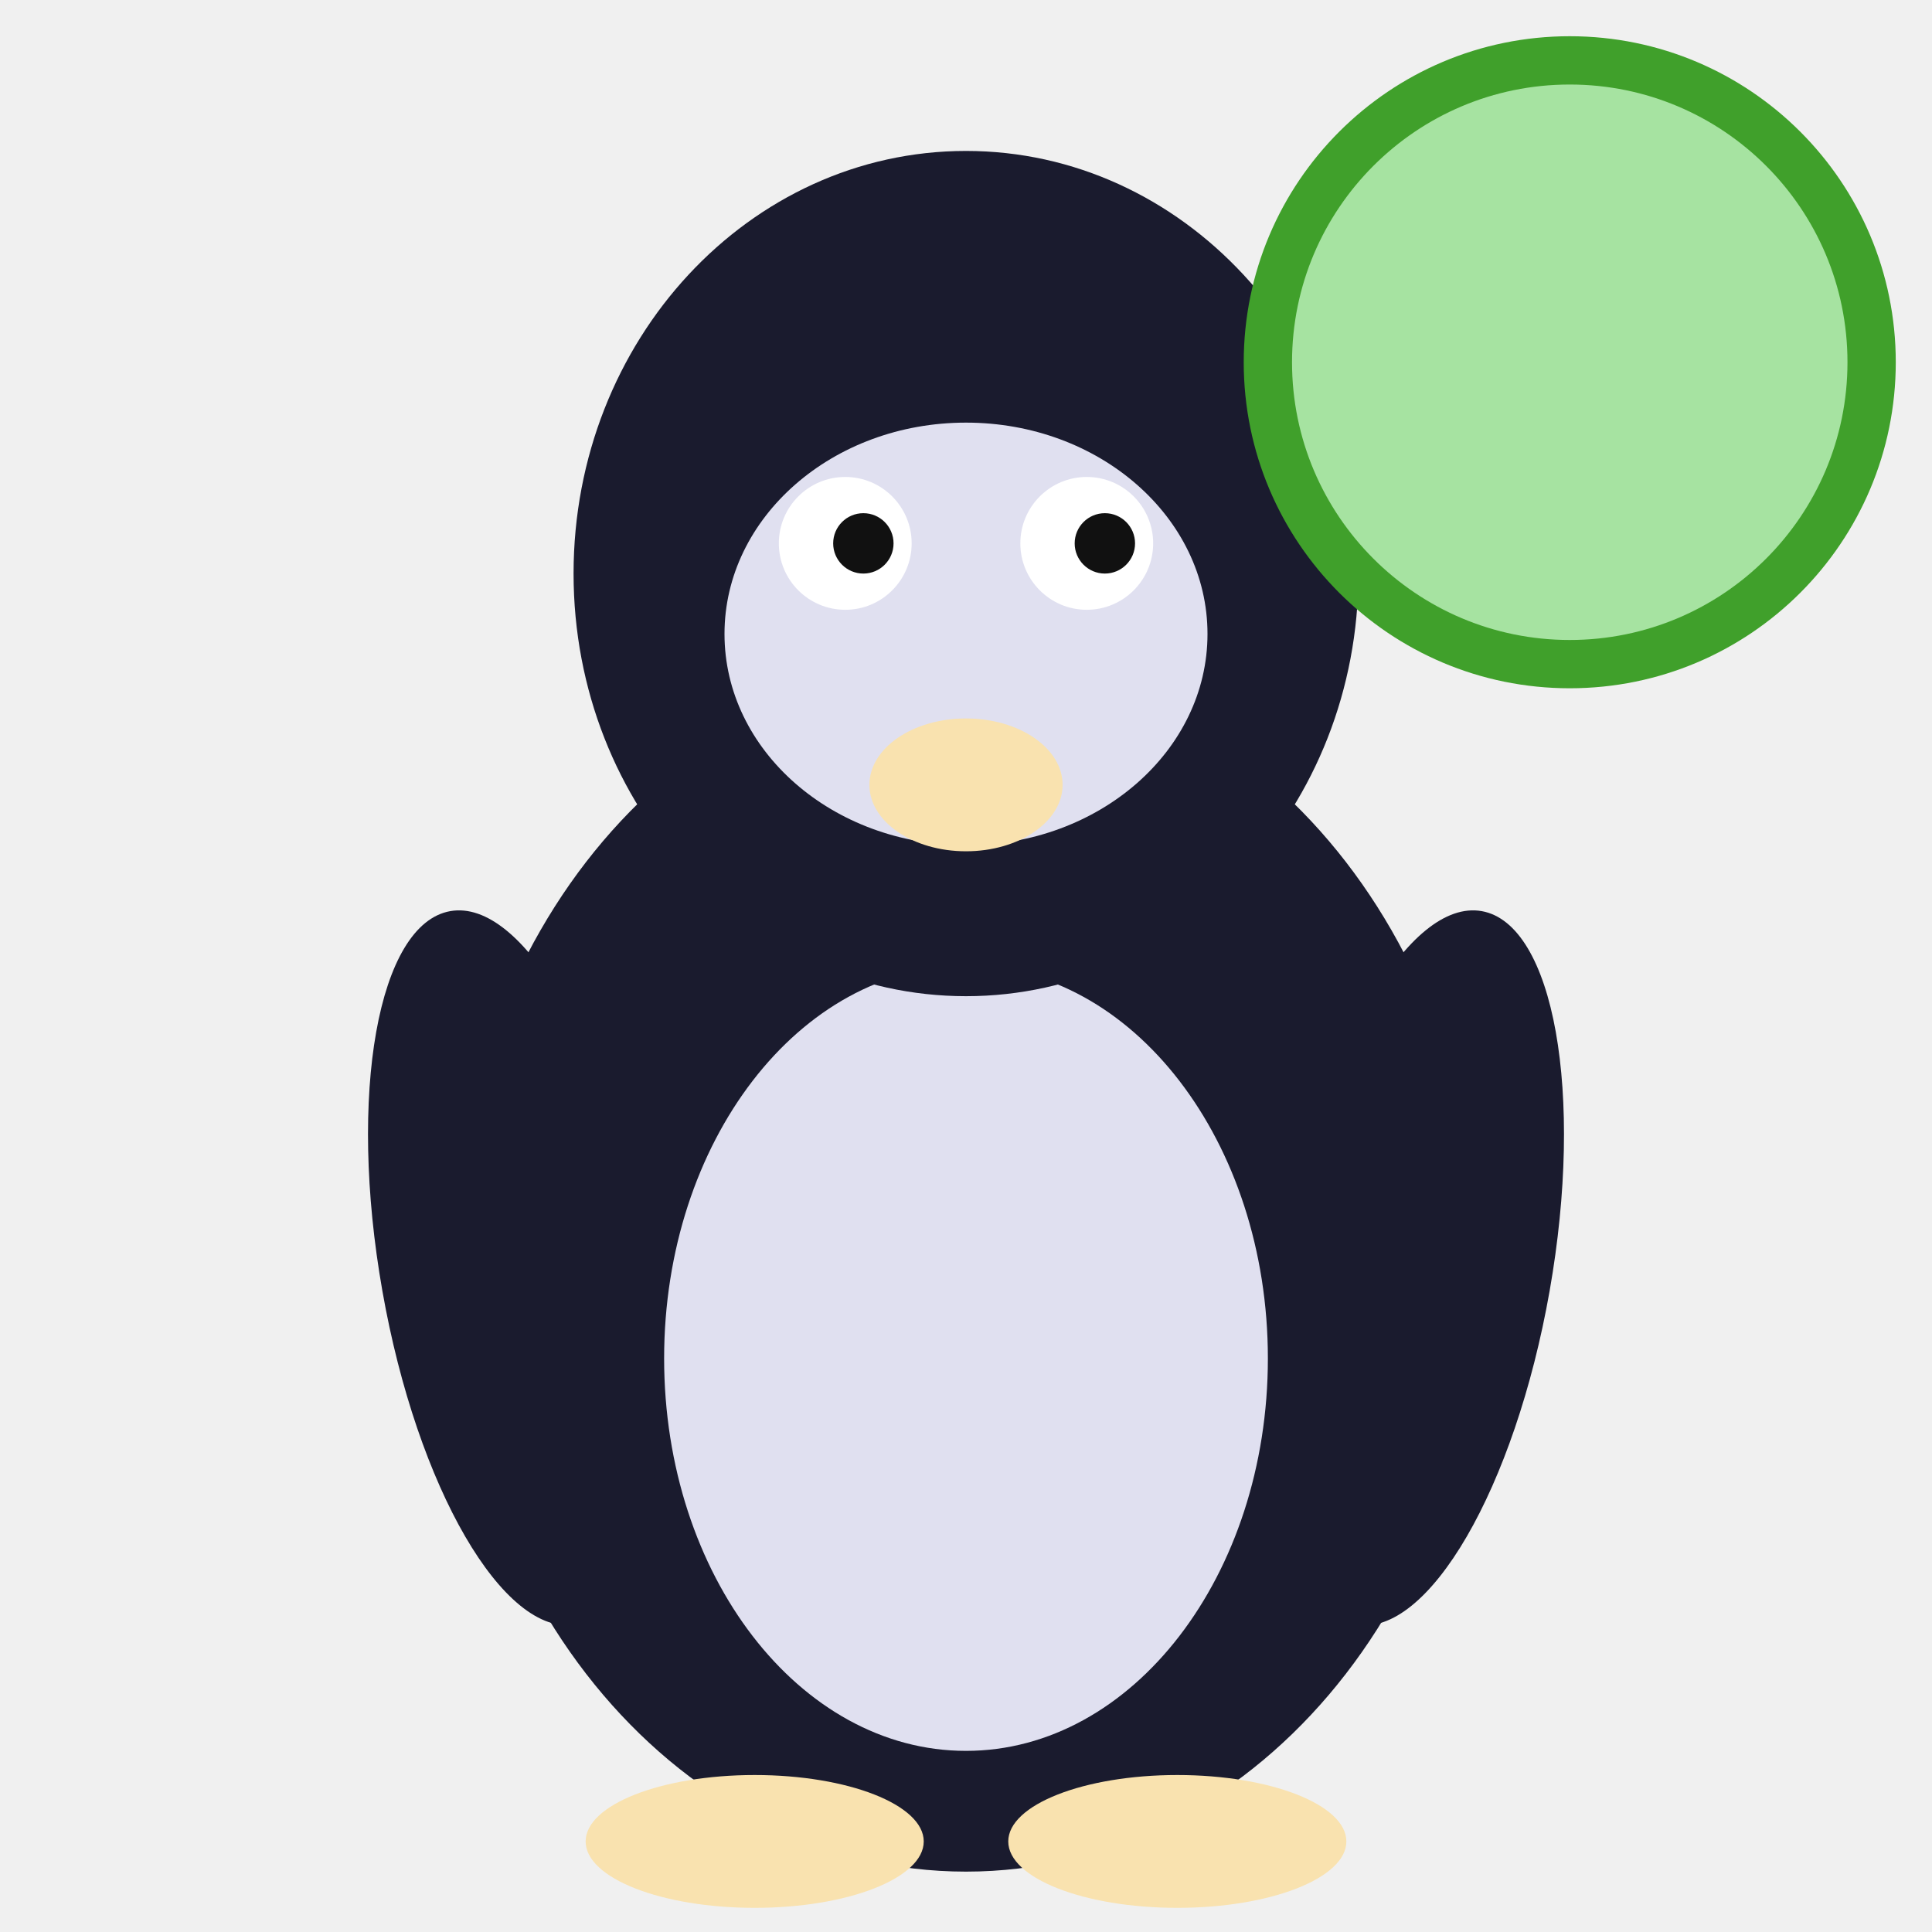
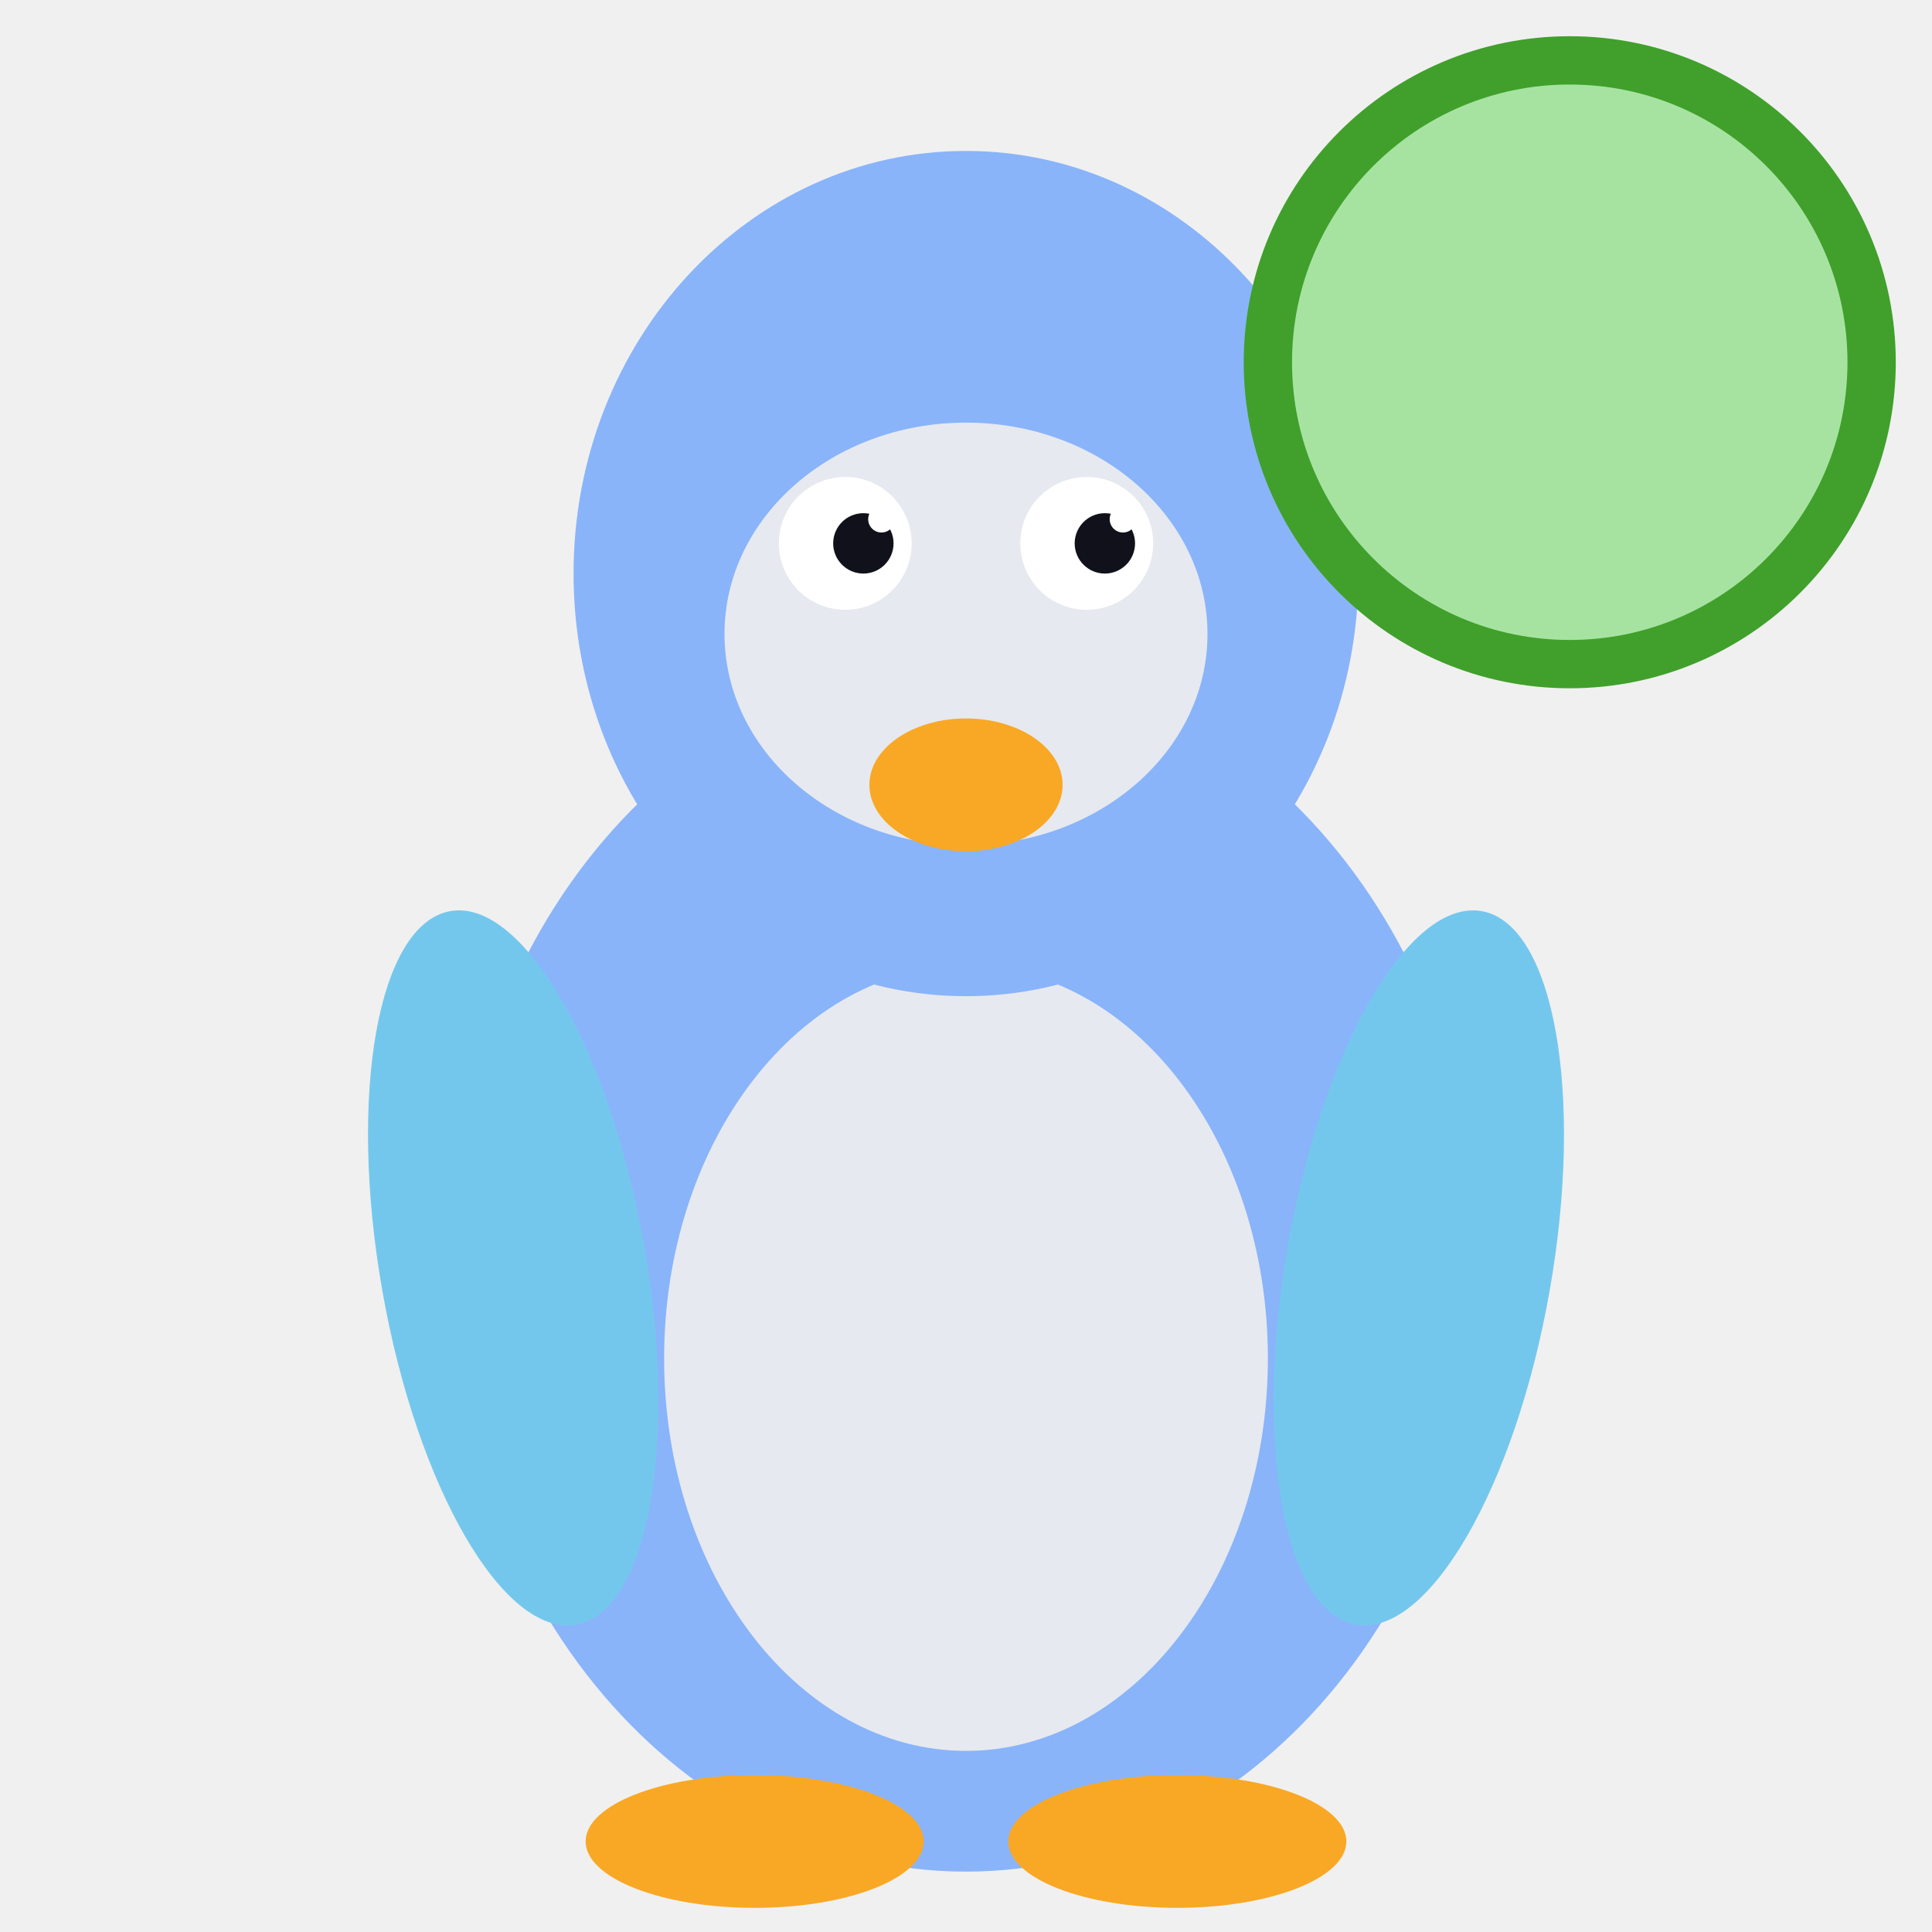
<svg xmlns="http://www.w3.org/2000/svg" viewBox="0 0 32 32">
-   <ellipse cx="16" cy="21" rx="8.5" ry="10" fill="#1a1b2e" />
-   <ellipse cx="16" cy="22.5" rx="5" ry="6.5" fill="#e0e0f0" />
-   <ellipse cx="16" cy="9.5" rx="6.5" ry="7" fill="#1a1b2e" />
-   <ellipse cx="16" cy="10.5" rx="4" ry="3.5" fill="#e0e0f0" />
+   <ellipse cx="16" cy="21" rx="8.5" ry="10" fill="#89b4fa" />
+   <ellipse cx="16" cy="22.5" rx="5" ry="6.5" fill="#e6e9ef" />
+   <ellipse cx="16" cy="9.5" rx="6.5" ry="7" fill="#89b4fa" />
+   <ellipse cx="16" cy="10.5" rx="4" ry="3.5" fill="#e6e9ef" />
  <circle cx="14" cy="9" r="1.1" fill="#ffffff" />
  <circle cx="18" cy="9" r="1.1" fill="#ffffff" />
-   <circle cx="14.3" cy="9" r="0.5" fill="#111" />
-   <circle cx="18.3" cy="9" r="0.5" fill="#111" />
-   <ellipse cx="16" cy="13" rx="1.6" ry="1.1" fill="#f9e2af" />
-   <ellipse cx="8.5" cy="21" rx="2.2" ry="6" fill="#1a1b2e" transform="rotate(-10 8.5 21)" />
-   <ellipse cx="23.5" cy="21" rx="2.2" ry="6" fill="#1a1b2e" transform="rotate(10 23.5 21)" />
-   <ellipse cx="12.5" cy="30.5" rx="2.8" ry="1.1" fill="#f9e2af" />
-   <ellipse cx="19.5" cy="30.5" rx="2.8" ry="1.1" fill="#f9e2af" />
+   <circle cx="14.3" cy="9" r="0.5" fill="#11111b" />
+   <circle cx="18.3" cy="9" r="0.5" fill="#11111b" />
+   <circle cx="14.6" cy="8.6" r="0.22" fill="white" />
+   <circle cx="18.6" cy="8.6" r="0.22" fill="white" />
+   <ellipse cx="16" cy="13" rx="1.6" ry="1.1" fill="#f9a825" />
+   <ellipse cx="8.5" cy="21" rx="2.2" ry="6" fill="#74c7ec" transform="rotate(-10 8.5 21)" />
+   <ellipse cx="23.5" cy="21" rx="2.2" ry="6" fill="#74c7ec" transform="rotate(10 23.5 21)" />
+   <ellipse cx="12.5" cy="30.5" rx="2.8" ry="1.1" fill="#f9a825" />
+   <ellipse cx="19.5" cy="30.5" rx="2.8" ry="1.1" fill="#f9a825" />
  <circle cx="26" cy="6" r="5" fill="#a6e3a1" stroke="#40a02b" stroke-width="0.8" />
</svg>
